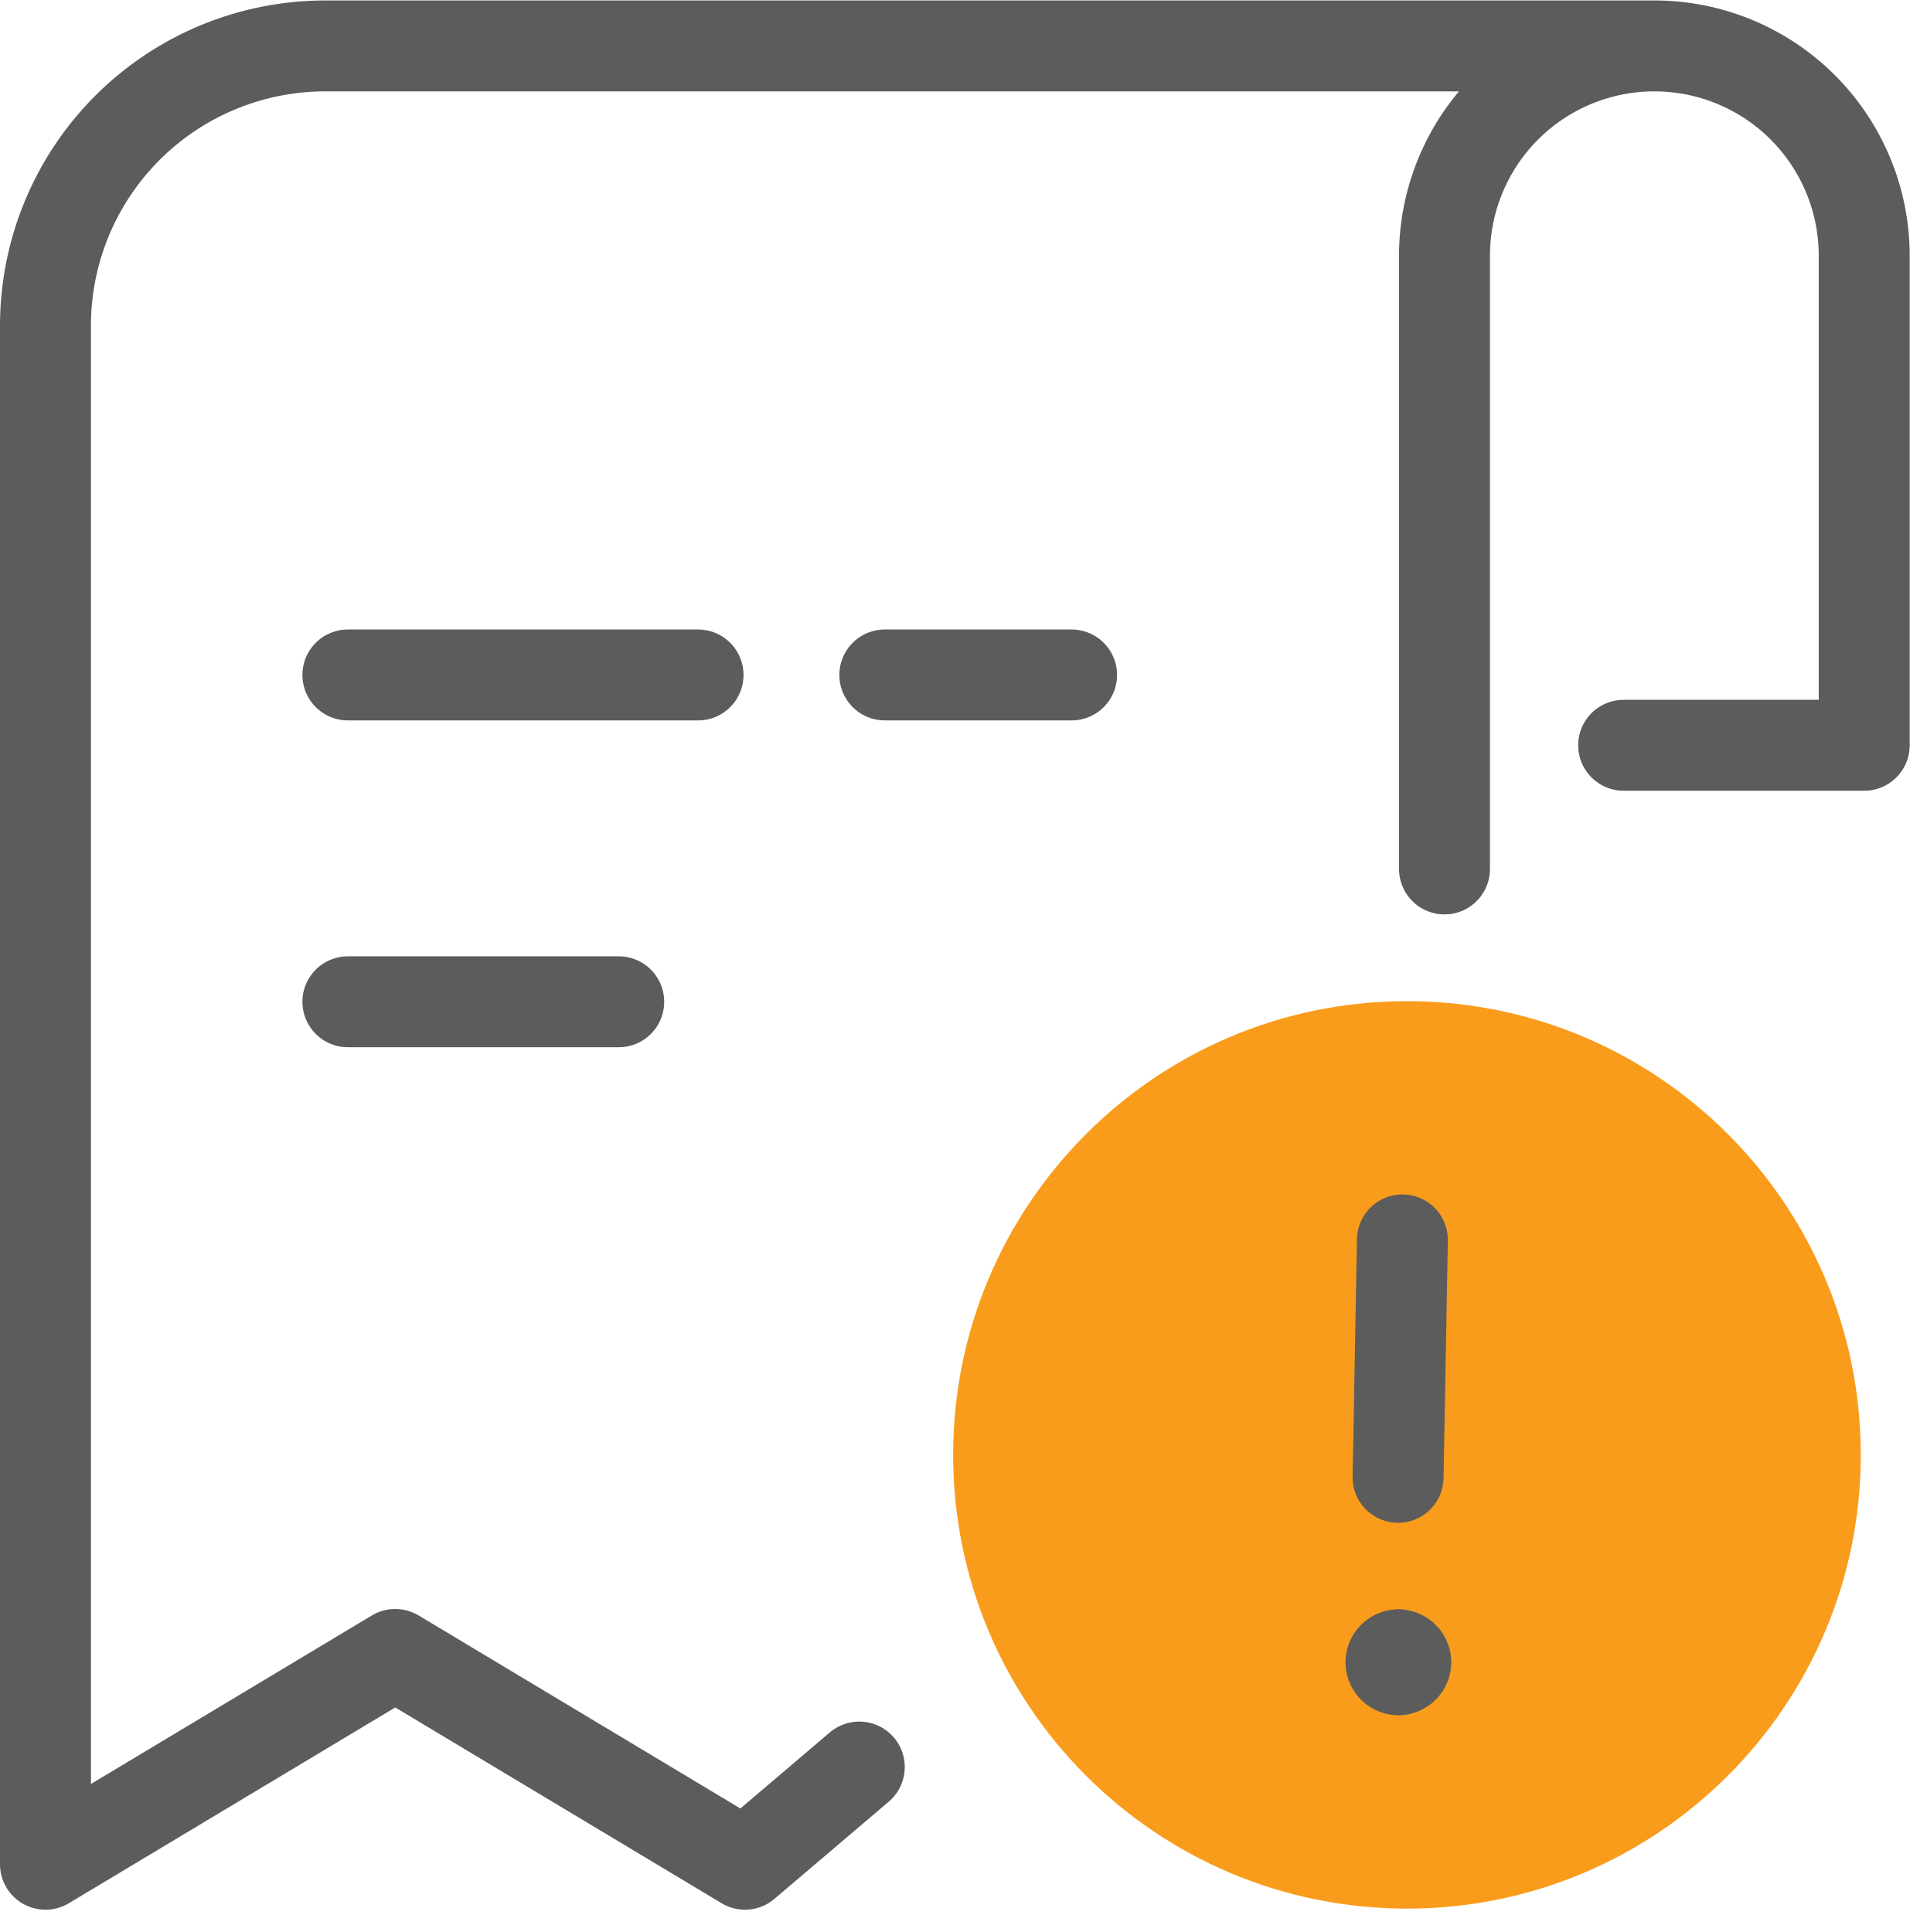
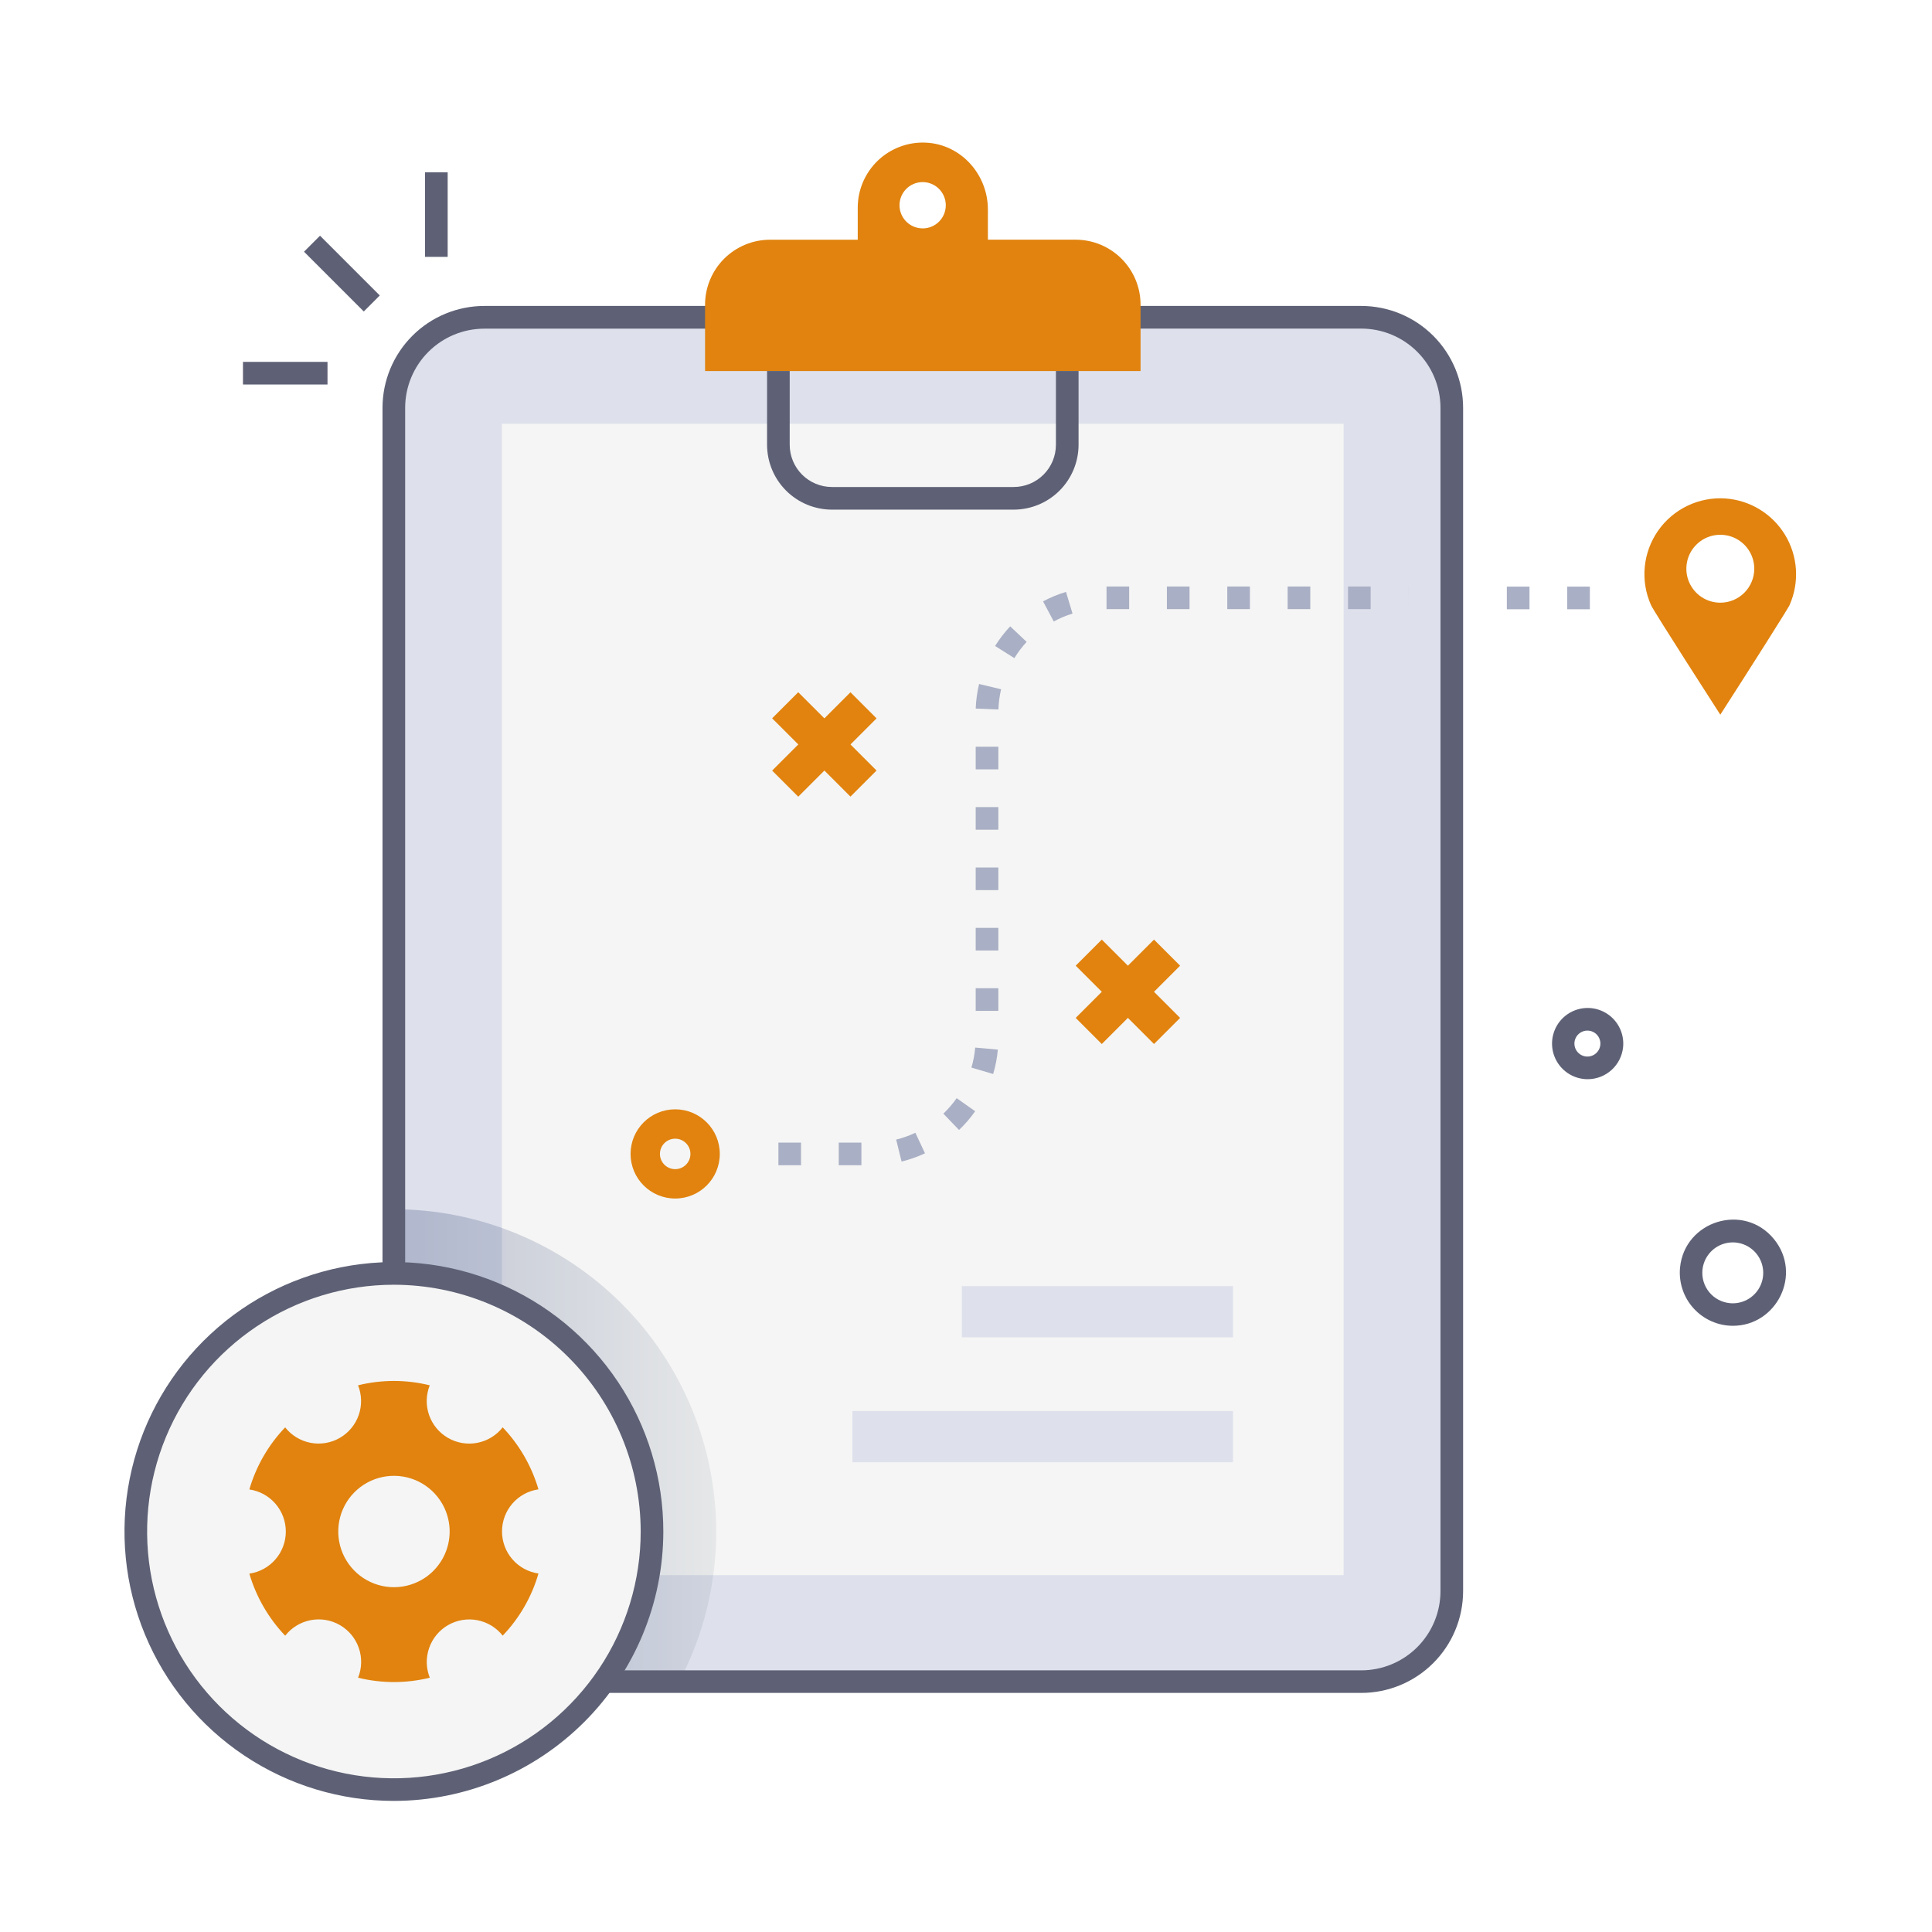
- <svg xmlns="http://www.w3.org/2000/svg" width="84" height="85" viewBox="0 0 84 85" fill="none">
-   <path d="M72.769 2.02H14.308C11.043 2.02 7.913 3.316 5.605 5.624C3.297 7.933 2 11.063 2 14.327V82.019L17.385 72.789L32.769 82.019L37.797 77.742M72.769 2.02C70.321 2.02 67.973 2.992 66.242 4.723C64.511 6.454 63.538 8.802 63.538 11.25V38.23M72.769 2.02C75.217 2.02 77.566 2.992 79.297 4.723C81.028 6.454 82 8.802 82 11.25V32.789H71.418" stroke="#5C5C5C" stroke-width="4" stroke-linecap="round" stroke-linejoin="round" />
-   <path d="M15.302 29.695H30.705M38.92 29.695H47.135" stroke="#5C5C5C" stroke-width="4" stroke-linecap="round" />
-   <path d="M15.302 44.074H27.216" stroke="#5C5C5C" stroke-width="4" stroke-linecap="round" />
-   <circle cx="61.887" cy="64.009" r="19.962" fill="#F99C1C" />
-   <path d="M61.496 64.997L61.687 54.551" stroke="#5C5C5C" stroke-width="4" stroke-linecap="round" stroke-linejoin="round" />
-   <path d="M61.509 73.461C61.69 73.461 61.837 73.314 61.837 73.133C61.837 72.952 61.69 72.805 61.509 72.805" stroke="#5C5C5C" stroke-width="4" stroke-linecap="round" stroke-linejoin="round" />
-   <path d="M61.51 73.461C61.328 73.461 61.182 73.314 61.182 73.133C61.182 72.952 61.328 72.805 61.51 72.805" stroke="#5C5C5C" stroke-width="4" stroke-linecap="round" stroke-linejoin="round" />
+ <svg xmlns="http://www.w3.org/2000/svg" width="148" height="148" viewBox="0 0 148 148" fill="none">
+   <path d="M103.837 24.313H37.546C33.477 24.313 30.178 27.612 30.178 31.681V121.45C30.178 125.519 33.477 128.818 37.546 128.818H103.837C107.906 128.818 111.205 125.519 111.205 121.45V31.681C111.205 27.612 107.906 24.313 103.837 24.313Z" fill="#DEE1EC" />
+   <path d="M102.929 32.462H38.451V120.663H102.929V32.462Z" fill="#F5F5F5" />
+   <path style="mix-blend-mode:multiply" d="M54.864 117.319C54.871 121.325 53.899 125.273 52.031 128.818H37.546C36.578 128.818 35.62 128.628 34.725 128.257C33.831 127.887 33.019 127.344 32.334 126.66C31.65 125.975 31.107 125.162 30.737 124.268C30.367 123.373 30.177 122.415 30.178 121.447V92.633C36.723 92.64 42.998 95.243 47.626 99.871C52.254 104.499 54.857 110.774 54.864 117.319Z" fill="url(#paint0_linear_1_1329)" />
+   <path d="M104.276 129.685H37.107C35.037 129.685 33.052 128.863 31.588 127.399C30.125 125.935 29.302 123.95 29.302 121.88V31.242C29.302 29.172 30.125 27.187 31.588 25.723C33.052 24.259 35.037 23.437 37.107 23.437H104.276C106.346 23.437 108.331 24.259 109.795 25.723C111.259 27.187 112.081 29.172 112.081 31.242V121.886C112.08 123.955 111.257 125.939 109.793 127.401C108.33 128.863 106.345 129.685 104.276 129.685ZM37.107 25.177C35.497 25.177 33.953 25.817 32.815 26.955C31.676 28.094 31.037 29.638 31.037 31.248V121.886C31.037 123.496 31.676 125.04 32.815 126.178C33.953 127.317 35.497 127.956 37.107 127.956H104.276C105.886 127.956 107.43 127.317 108.569 126.178C109.707 125.04 110.347 123.496 110.347 121.886V31.242C110.347 29.632 109.707 28.088 108.569 26.95C107.43 25.811 105.886 25.172 104.276 25.172L37.107 25.177Z" fill="#5E6175" />
+   <path d="M82.383 18.361H75.677V16.049C75.677 13.363 73.616 11.051 70.93 10.927C70.257 10.895 69.584 10.999 68.953 11.235C68.321 11.47 67.743 11.831 67.255 12.296C66.767 12.76 66.378 13.319 66.112 13.938C65.846 14.558 65.708 15.224 65.707 15.898V18.364H58.989C58.335 18.364 57.688 18.493 57.084 18.743C56.479 18.994 55.931 19.36 55.468 19.823C55.006 20.286 54.639 20.835 54.389 21.439C54.139 22.043 54.011 22.691 54.011 23.345V28.424H87.372V23.342C87.372 22.687 87.244 22.038 86.993 21.433C86.742 20.828 86.374 20.279 85.911 19.816C85.448 19.353 84.897 18.987 84.292 18.737C83.686 18.487 83.038 18.36 82.383 18.361ZM70.679 17.494C70.328 17.494 69.985 17.39 69.694 17.195C69.403 17 69.175 16.724 69.041 16.399C68.907 16.076 68.872 15.719 68.941 15.375C69.01 15.031 69.179 14.716 69.427 14.468C69.675 14.22 69.991 14.052 70.335 13.984C70.679 13.916 71.035 13.951 71.359 14.086C71.683 14.22 71.959 14.448 72.153 14.74C72.348 15.031 72.451 15.374 72.451 15.725C72.451 16.193 72.267 16.643 71.937 16.975C71.607 17.307 71.158 17.495 70.69 17.497L70.679 17.494Z" fill="#E1830E" />
+   <path d="M77.654 39.041H63.727C62.41 39.038 61.148 38.514 60.217 37.583C59.286 36.651 58.762 35.389 58.761 34.072V28.421H60.495V34.072C60.496 34.929 60.836 35.751 61.442 36.357C62.048 36.964 62.87 37.305 63.727 37.306H77.654C78.511 37.306 79.334 36.965 79.94 36.358C80.547 35.752 80.888 34.929 80.888 34.072V28.421H82.623V34.072C82.621 35.389 82.097 36.652 81.166 37.584C80.234 38.515 78.971 39.039 77.654 39.041Z" fill="#5E6175" />
+   <path d="M65.987 89.263H64.253V87.528H65.987V89.263ZM61.362 89.263H59.628V87.528H61.362V89.263ZM69.063 88.973L68.65 87.297C69.156 87.173 69.649 86.999 70.121 86.776L70.858 88.349C70.281 88.617 69.68 88.829 69.063 88.982V88.973ZM73.462 86.557L72.266 85.311C72.643 84.95 72.985 84.553 73.286 84.126L74.702 85.126C74.337 85.645 73.921 86.127 73.462 86.566V86.557ZM76.078 82.273L74.416 81.781C74.563 81.282 74.66 80.769 74.705 80.249L76.44 80.406C76.382 81.041 76.261 81.67 76.078 82.282V82.273ZM76.477 77.437H74.743V75.703H76.477V77.437ZM76.477 72.812H74.743V71.078H76.477V72.812ZM76.477 68.187H74.743V66.453H76.477V68.187ZM76.477 63.562H74.743V61.828H76.477V63.562ZM76.477 58.937H74.743V57.203H76.477V58.937ZM76.477 54.347L74.743 54.28C74.768 53.646 74.855 53.016 75.003 52.398L76.688 52.8C76.571 53.307 76.502 53.824 76.483 54.344L76.477 54.347ZM77.697 50.41L76.229 49.485C76.564 48.947 76.951 48.444 77.385 47.981L78.645 49.172C78.291 49.556 77.975 49.973 77.703 50.418L77.697 50.41ZM80.718 47.597L79.903 46.068C80.463 45.767 81.051 45.524 81.66 45.342L82.16 47.002C81.663 47.155 81.181 47.358 80.724 47.606L80.718 47.597ZM107.89 44.929C107.895 47.244 107.898 47.253 107.893 44.938L107.89 44.929ZM104.999 46.663H103.265V44.929H104.999V46.663ZM100.374 46.663H98.64V44.929H100.374V46.663ZM95.749 46.663H94.015V44.929H95.749V46.663ZM91.124 46.663H89.39V44.929H91.124V46.663ZM86.499 46.663H84.765V44.929H86.499V46.663Z" fill="#A9AFC4" />
+   <path d="M121.791 46.672H120.056V44.938H121.791V46.672ZM117.166 46.672H115.431V44.938H117.166V46.672Z" fill="#A9AFC4" />
+   <path d="M30.178 137.094C41.098 137.094 49.95 128.242 49.95 117.322C49.95 106.402 41.098 97.55 30.178 97.55C19.258 97.55 10.406 106.402 10.406 117.322C10.406 128.242 19.258 137.094 30.178 137.094Z" fill="#F5F5F5" />
+   <path d="M30.178 137.958C26.096 137.959 22.105 136.748 18.711 134.481C15.316 132.213 12.67 128.99 11.108 125.218C9.545 121.447 9.136 117.297 9.933 113.293C10.729 109.289 12.695 105.611 15.581 102.725C18.468 99.838 22.146 97.873 26.149 97.076C30.153 96.28 34.303 96.689 38.075 98.251C41.846 99.814 45.069 102.46 47.337 105.854C49.605 109.249 50.815 113.24 50.814 117.322C50.807 122.793 48.631 128.038 44.763 131.906C40.894 135.775 35.649 137.951 30.178 137.958ZM30.178 98.417C26.439 98.416 22.784 99.525 19.674 101.602C16.565 103.679 14.142 106.631 12.71 110.085C11.279 113.54 10.904 117.341 11.633 121.008C12.363 124.675 14.163 128.044 16.807 130.688C19.45 133.333 22.819 135.133 26.486 135.863C30.153 136.593 33.955 136.218 37.409 134.788C40.864 133.357 43.816 130.934 45.894 127.825C47.971 124.716 49.08 121.061 49.08 117.322C49.074 112.31 47.081 107.506 43.537 103.962C39.994 100.418 35.19 98.424 30.178 98.417Z" fill="#5E6175" />
+   <path d="M38.509 109.341C38.025 109.957 37.335 110.378 36.566 110.527C35.796 110.676 34.999 110.543 34.32 110.151C33.641 109.76 33.126 109.137 32.869 108.397C32.612 107.656 32.631 106.848 32.921 106.121C31.117 105.676 29.233 105.676 27.429 106.121C27.719 106.848 27.737 107.655 27.481 108.395C27.224 109.135 26.71 109.757 26.031 110.149C25.353 110.54 24.557 110.674 23.788 110.526C23.019 110.378 22.329 109.959 21.844 109.344C20.561 110.685 19.62 112.316 19.101 114.099C19.877 114.21 20.586 114.598 21.099 115.19C21.612 115.782 21.895 116.54 21.895 117.323C21.895 118.107 21.612 118.864 21.099 119.456C20.586 120.049 19.877 120.436 19.101 120.548C19.625 122.329 20.567 123.959 21.847 125.303C22.33 124.685 23.02 124.263 23.789 124.113C24.559 123.963 25.357 124.096 26.036 124.487C26.715 124.879 27.231 125.502 27.487 126.243C27.744 126.984 27.724 127.792 27.432 128.52C29.236 128.964 31.12 128.964 32.924 128.52C32.634 127.793 32.616 126.985 32.873 126.246C33.129 125.506 33.644 124.883 34.322 124.492C35 124.101 35.796 123.967 36.565 124.114C37.334 124.262 38.024 124.682 38.509 125.297C39.793 123.956 40.733 122.323 41.249 120.539C40.474 120.427 39.764 120.04 39.251 119.448C38.738 118.855 38.456 118.098 38.456 117.315C38.456 116.531 38.738 115.774 39.251 115.181C39.764 114.589 40.474 114.202 41.249 114.09C40.726 112.312 39.787 110.683 38.509 109.341ZM32.311 121.016C31.581 121.438 30.741 121.633 29.899 121.578C29.057 121.523 28.251 121.219 27.581 120.706C26.912 120.192 26.41 119.492 26.139 118.693C25.867 117.894 25.839 117.032 26.057 116.217C26.275 115.402 26.73 114.67 27.364 114.114C27.999 113.557 28.784 113.201 29.62 113.091C30.456 112.981 31.307 113.121 32.064 113.493C32.821 113.866 33.45 114.455 33.872 115.186C34.153 115.671 34.335 116.207 34.408 116.762C34.482 117.318 34.445 117.883 34.3 118.424C34.155 118.966 33.905 119.473 33.563 119.918C33.222 120.363 32.797 120.736 32.311 121.016Z" fill="#E1830E" />
+   <path d="M51.722 91.812C53.609 91.812 55.139 90.282 55.139 88.395C55.139 86.508 53.609 84.979 51.722 84.979C49.835 84.979 48.305 86.508 48.305 88.395C48.305 90.282 49.835 91.812 51.722 91.812Z" fill="#E1830E" />
+   <path d="M51.722 89.563C52.367 89.563 52.89 89.04 52.89 88.395C52.89 87.75 52.367 87.228 51.722 87.228C51.077 87.228 50.554 87.75 50.554 88.395C50.554 89.04 51.077 89.563 51.722 89.563Z" fill="#F5F5F5" />
+   <path d="M88.402 71.978L82.403 77.977L84.402 79.976L90.401 73.977L88.402 71.978Z" fill="#E1830E" />
+   <path d="M84.402 71.977L82.403 73.976L88.402 79.975L90.401 77.976L84.402 71.977Z" fill="#E1830E" />
+   <path d="M65.15 53.032L59.15 59.031L61.149 61.03L67.148 55.031L65.15 53.032Z" fill="#E1830E" />
+   <path d="M61.149 53.027L59.15 55.026L65.15 61.025L67.148 59.026L61.149 53.027Z" fill="#E1830E" />
+   <path d="M94.454 98.521H73.682V102.447H94.454V98.521Z" fill="#DEE1EC" />
+   <path d="M94.454 108.089H65.299V112.015H94.454V108.089Z" fill="#DEE1EC" />
+   <path d="M132.171 38.185C131.171 38.118 130.171 38.31 129.268 38.743C128.365 39.176 127.589 39.835 127.016 40.657C126.442 41.478 126.091 42.434 125.996 43.431C125.901 44.428 126.066 45.433 126.473 46.348C126.702 46.863 131.784 54.748 131.784 54.748C134.073 51.193 137.149 46.34 137.094 46.34C137.47 45.485 137.635 44.552 137.576 43.62C137.516 42.688 137.233 41.784 136.75 40.984C136.267 40.184 135.599 39.513 134.802 39.026C134.005 38.538 133.103 38.25 132.171 38.185ZM131.784 46.169C131.269 46.169 130.766 46.017 130.338 45.731C129.91 45.445 129.577 45.038 129.38 44.563C129.183 44.088 129.132 43.565 129.232 43.06C129.332 42.555 129.58 42.092 129.944 41.728C130.308 41.364 130.771 41.116 131.276 41.016C131.781 40.916 132.304 40.967 132.779 41.164C133.254 41.361 133.661 41.694 133.947 42.122C134.233 42.55 134.385 43.053 134.385 43.568C134.385 44.258 134.111 44.919 133.623 45.407C133.135 45.895 132.474 46.169 131.784 46.169Z" fill="#E1830E" />
+   <path d="M121.626 82.672C121.075 82.673 120.536 82.507 120.081 82.195C119.626 81.884 119.276 81.443 119.077 80.929C118.878 80.415 118.839 79.852 118.966 79.316C119.093 78.779 119.379 78.294 119.787 77.923C120.195 77.553 120.706 77.314 121.252 77.24C121.798 77.165 122.354 77.257 122.846 77.505C123.339 77.752 123.745 78.143 124.011 78.626C124.277 79.108 124.391 79.66 124.337 80.209C124.271 80.882 123.957 81.507 123.456 81.962C122.955 82.417 122.303 82.67 121.626 82.672ZM121.626 78.949C121.367 78.943 121.115 79.038 120.925 79.215C120.735 79.392 120.622 79.636 120.609 79.895C120.597 80.154 120.686 80.408 120.858 80.602C121.031 80.796 121.272 80.916 121.531 80.935C121.663 80.944 121.796 80.927 121.921 80.885C122.047 80.842 122.163 80.775 122.262 80.687C122.361 80.599 122.442 80.492 122.499 80.373C122.557 80.253 122.59 80.123 122.596 79.99C122.602 79.858 122.582 79.726 122.536 79.601C122.491 79.477 122.421 79.362 122.33 79.265C122.24 79.168 122.131 79.09 122.01 79.036C121.889 78.981 121.759 78.952 121.626 78.949Z" fill="#5E6175" />
+   <path d="M132.746 101.562C132.179 101.561 131.618 101.442 131.1 101.211C130.582 100.981 130.117 100.645 129.736 100.225C129.355 99.805 129.066 99.31 128.888 98.772C128.709 98.233 128.645 97.663 128.699 97.099C129.049 93.526 133.582 92.104 135.888 94.914C138.091 97.605 136.105 101.562 132.746 101.562ZM132.512 99.828C132.971 99.873 133.433 99.78 133.84 99.562C134.247 99.344 134.58 99.01 134.797 98.603C135.014 98.196 135.105 97.734 135.059 97.274C135.014 96.815 134.833 96.38 134.539 96.024C134.246 95.667 133.854 95.406 133.412 95.273C132.97 95.139 132.499 95.14 132.058 95.275C131.616 95.409 131.225 95.672 130.933 96.029C130.64 96.386 130.461 96.822 130.416 97.281C130.386 97.586 130.417 97.894 130.506 98.187C130.595 98.48 130.741 98.752 130.936 98.989C131.131 99.226 131.37 99.421 131.64 99.565C131.911 99.709 132.207 99.798 132.512 99.828Z" fill="#5E6175" />
+   <path d="M24.515 18.056L23.288 19.282L27.867 23.861L29.093 22.634L24.515 18.056Z" fill="#5E6175" />
+   <path d="M25.088 27.721H18.613V29.455H25.088V27.721Z" fill="#5E6175" />
+   <path d="M34.294 13.201H32.56V19.677H34.294V13.201Z" fill="#5E6175" />
+   <defs>
+     <linearGradient id="paint0_linear_1_1329" x1="30.178" y1="110.725" x2="54.864" y2="110.725" gradientUnits="userSpaceOnUse">
+       <stop stop-color="#CACFDD" />
+       <stop offset="1" stop-color="#EEF0F1" />
+     </linearGradient>
+   </defs>
</svg>
